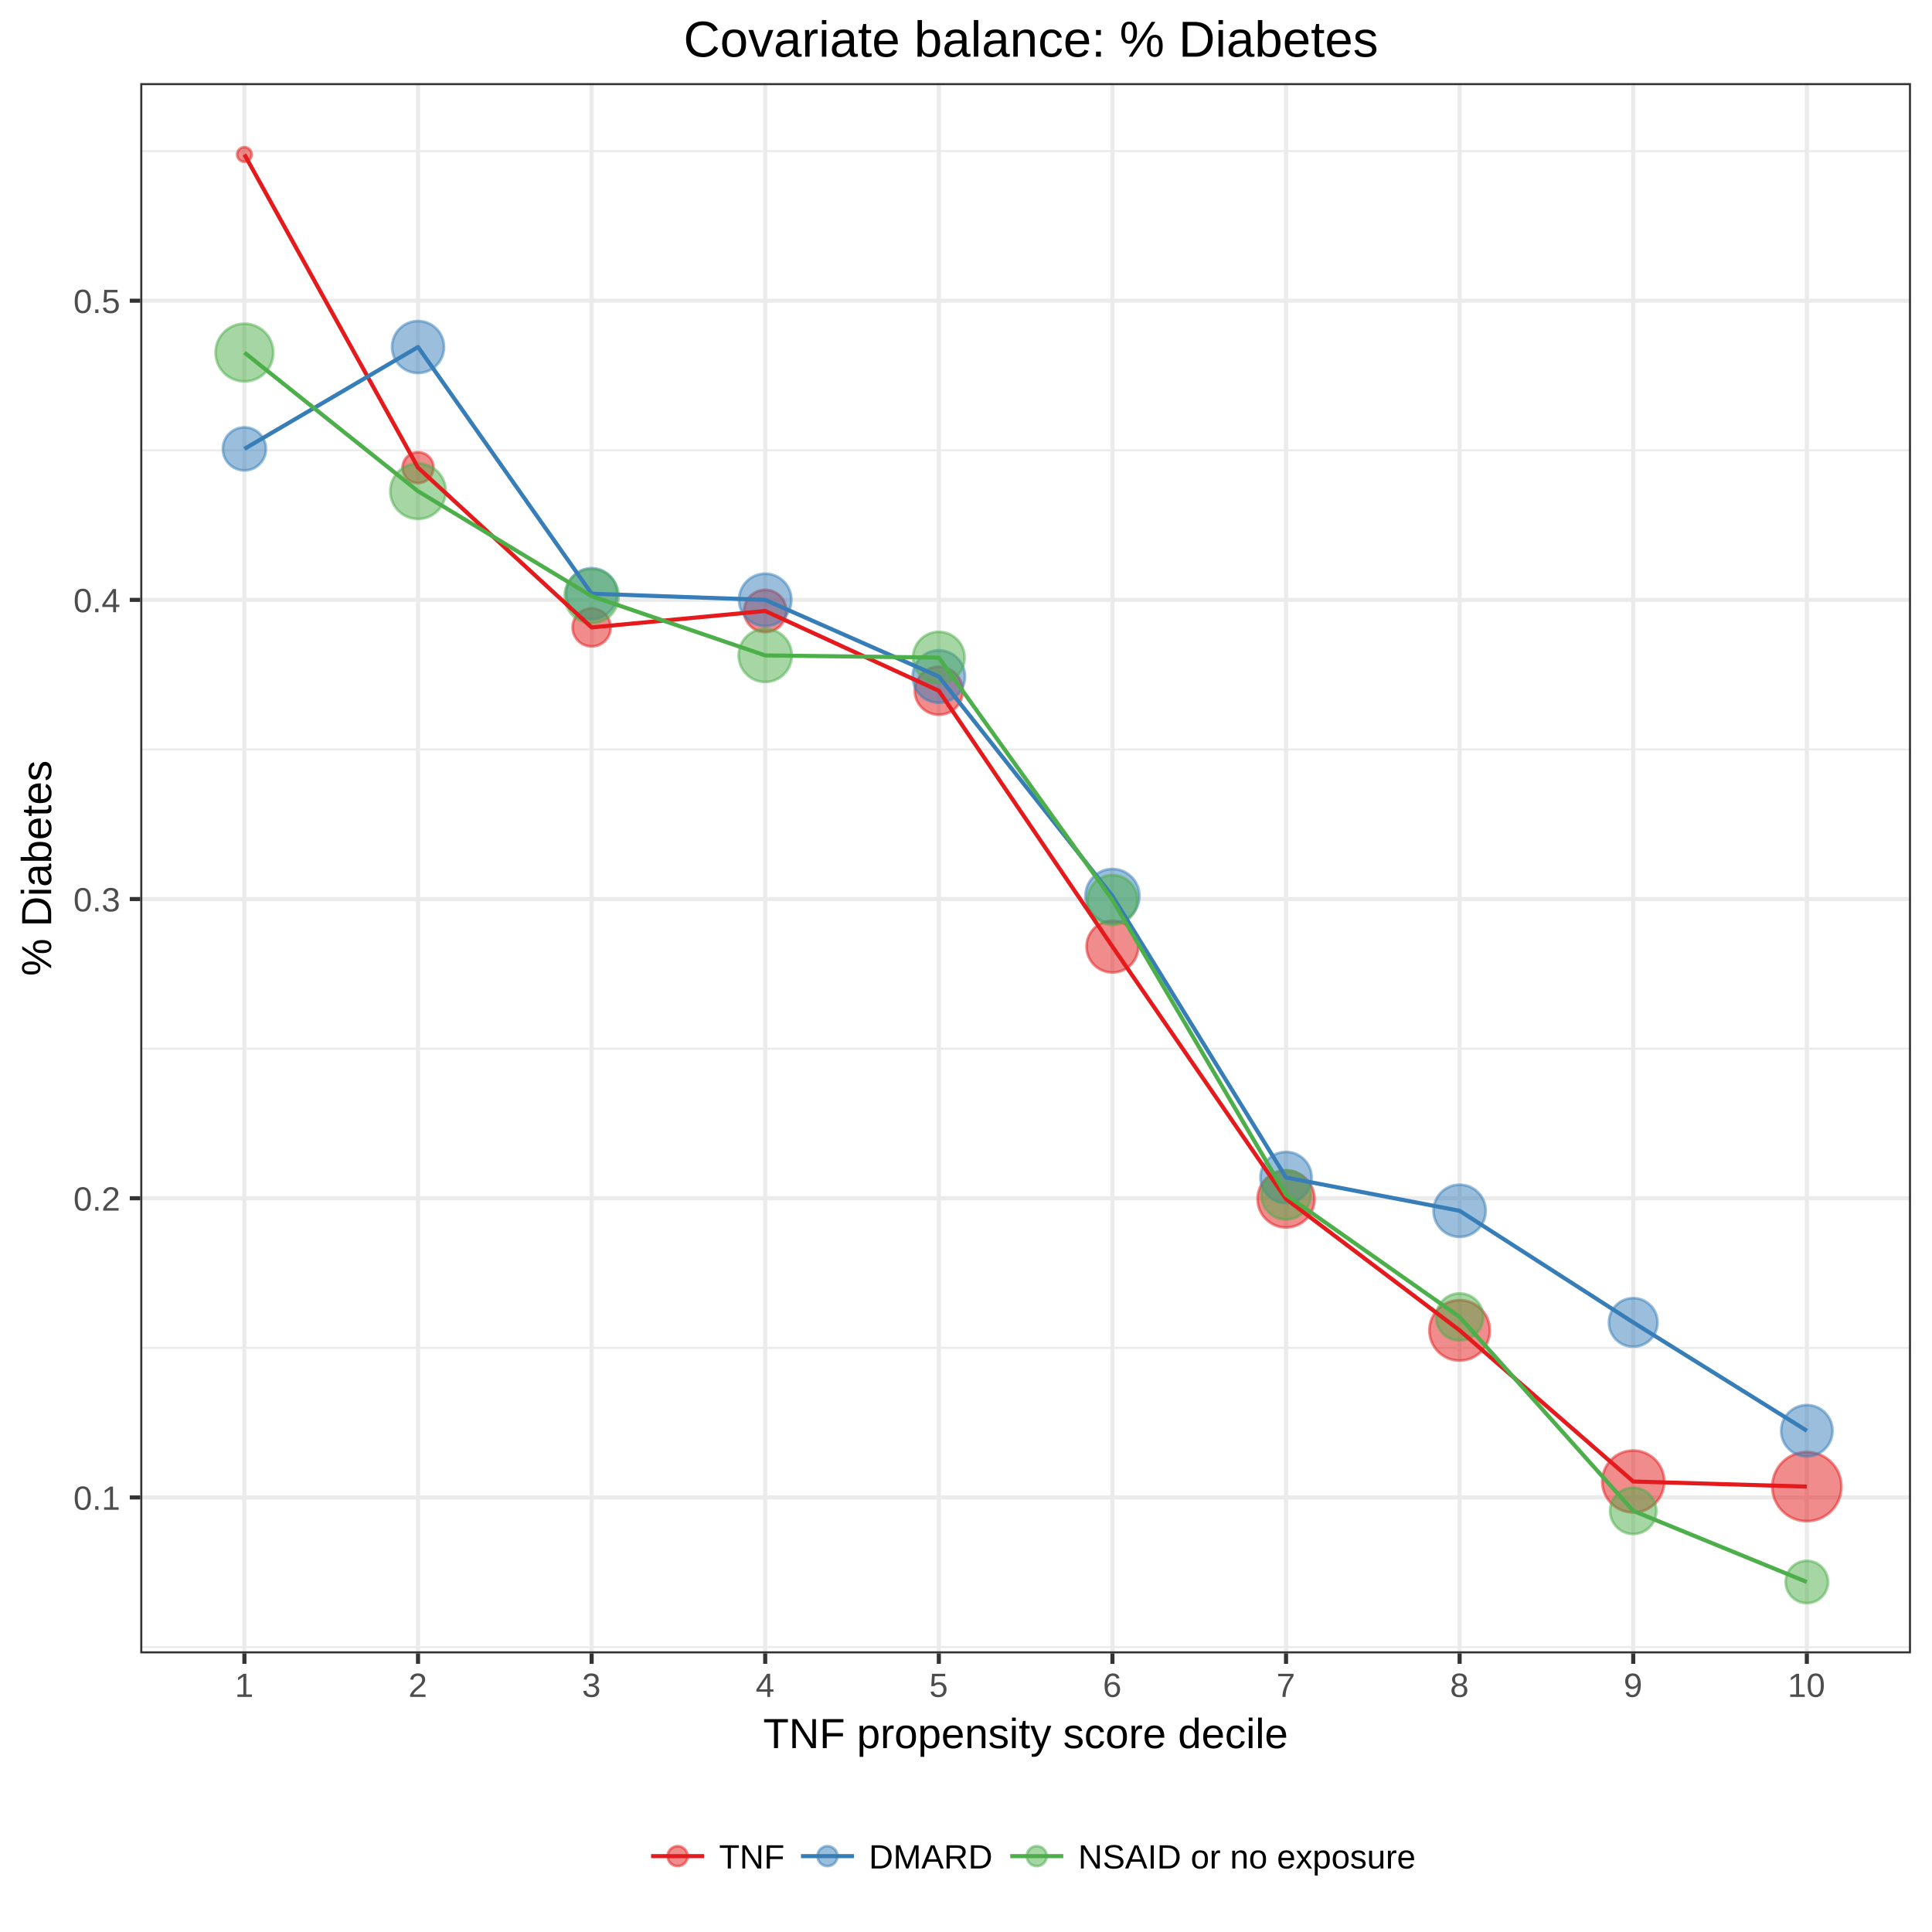
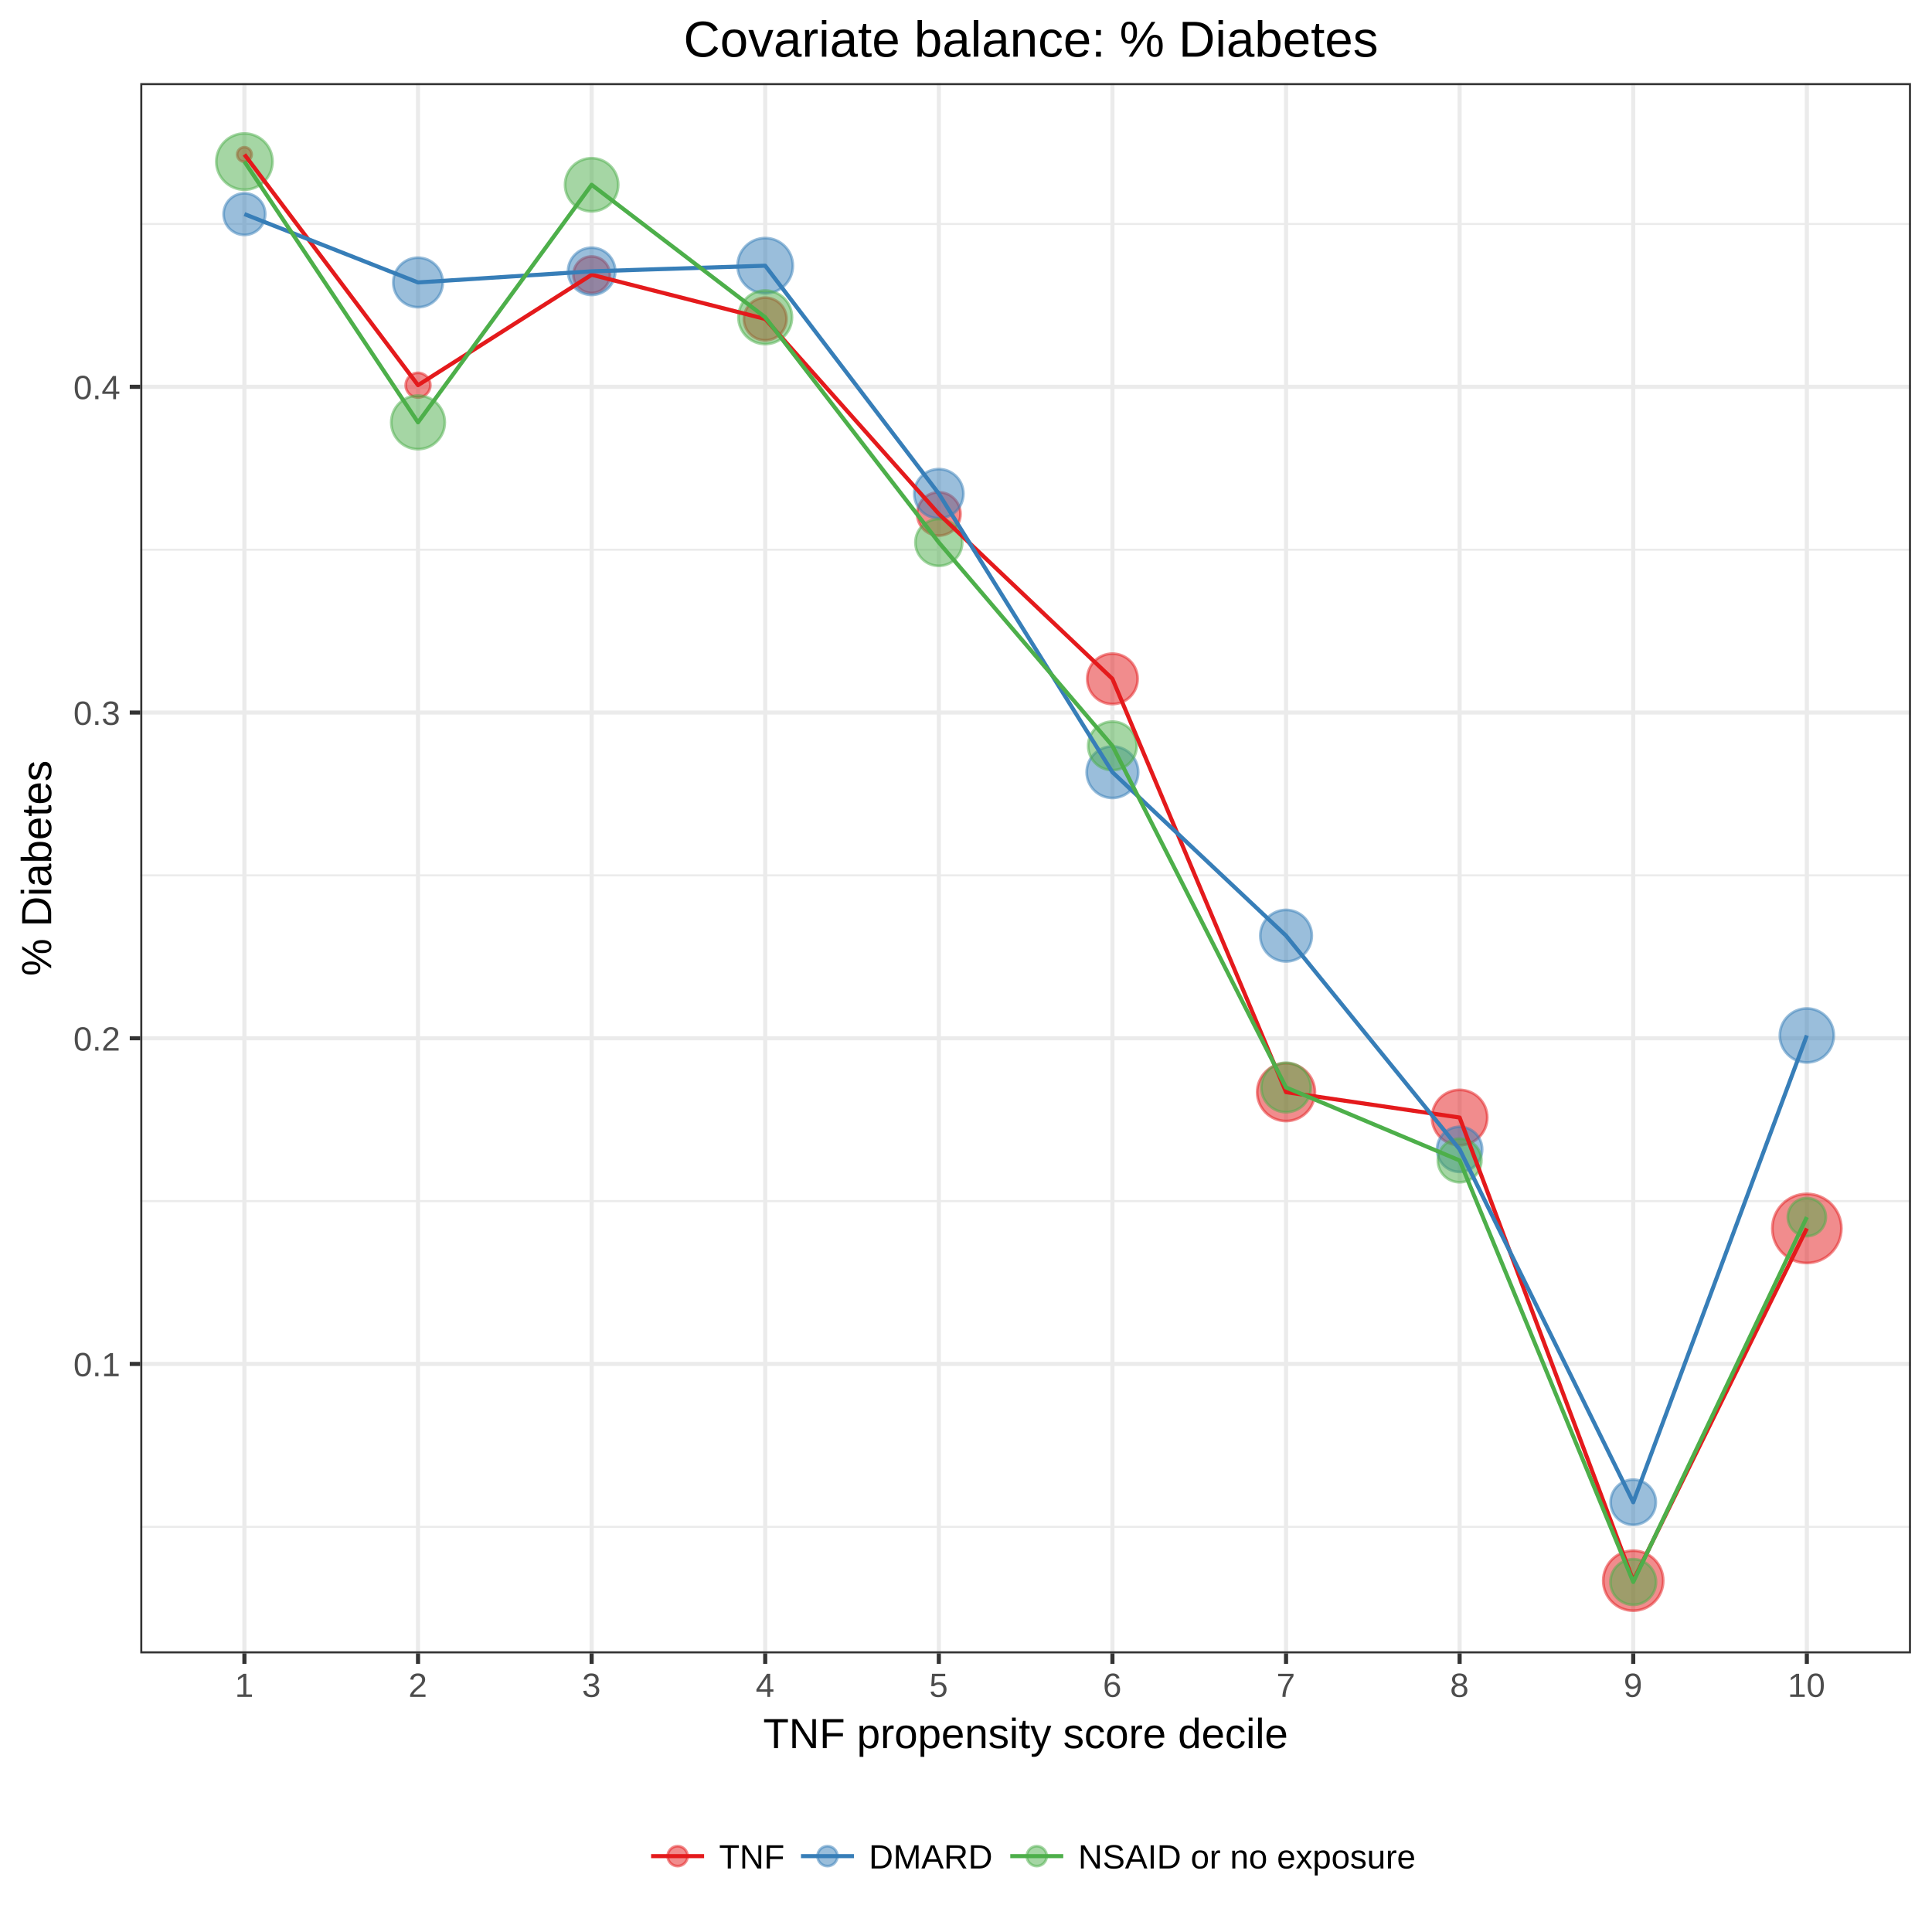
<svg xmlns="http://www.w3.org/2000/svg" viewBox="0 0 504.00 504.00">
  <defs>
    <style type="text/css">
    line, polyline, path, rect, circle {
      fill: none;
      stroke: #000000;
      stroke-linecap: round;
      stroke-linejoin: round;
      stroke-miterlimit: 10.00;
    }
  </style>
  </defs>
  <rect width="100%" height="100%" style="stroke: none; fill: #FFFFFF;" />
  <rect x="0.00" y="-0.00" width="504.00" height="504.00" style="stroke-width: 1.07; stroke: #FFFFFF; fill: #FFFFFF;" />
  <defs>
    <clipPath id="cpMzYuNTg5MXw0OTguNTIxfDQzMS4zMDl8MjEuNjc5OA==">
      <rect x="36.59" y="21.68" width="461.93" height="409.63" />
    </clipPath>
  </defs>
  <rect x="36.59" y="21.68" width="461.93" height="409.63" style="stroke-width: 1.07; stroke: none; fill: #FFFFFF;" clip-path="url(#cpMzYuNTg5MXw0OTguNTIxfDQzMS4zMDl8MjEuNjc5OA==)" />
-   <polyline points="36.59,429.67 498.52,429.67 " style="stroke-width: 0.53; stroke: #EBEBEB; stroke-linecap: butt;" clip-path="url(#cpMzYuNTg5MXw0OTguNTIxfDQzMS4zMDl8MjEuNjc5OA==)" />
-   <polyline points="36.59,351.62 498.52,351.62 " style="stroke-width: 0.53; stroke: #EBEBEB; stroke-linecap: butt;" clip-path="url(#cpMzYuNTg5MXw0OTguNTIxfDQzMS4zMDl8MjEuNjc5OA==)" />
-   <polyline points="36.59,273.57 498.52,273.57 " style="stroke-width: 0.53; stroke: #EBEBEB; stroke-linecap: butt;" clip-path="url(#cpMzYuNTg5MXw0OTguNTIxfDQzMS4zMDl8MjEuNjc5OA==)" />
-   <polyline points="36.59,195.52 498.52,195.52 " style="stroke-width: 0.53; stroke: #EBEBEB; stroke-linecap: butt;" clip-path="url(#cpMzYuNTg5MXw0OTguNTIxfDQzMS4zMDl8MjEuNjc5OA==)" />
-   <polyline points="36.59,117.47 498.52,117.47 " style="stroke-width: 0.53; stroke: #EBEBEB; stroke-linecap: butt;" clip-path="url(#cpMzYuNTg5MXw0OTguNTIxfDQzMS4zMDl8MjEuNjc5OA==)" />
-   <polyline points="36.59,39.42 498.52,39.42 " style="stroke-width: 0.53; stroke: #EBEBEB; stroke-linecap: butt;" clip-path="url(#cpMzYuNTg5MXw0OTguNTIxfDQzMS4zMDl8MjEuNjc5OA==)" />
-   <polyline points="36.59,390.64 498.52,390.64 " style="stroke-width: 1.07; stroke: #EBEBEB; stroke-linecap: butt;" clip-path="url(#cpMzYuNTg5MXw0OTguNTIxfDQzMS4zMDl8MjEuNjc5OA==)" />
-   <polyline points="36.59,312.59 498.52,312.59 " style="stroke-width: 1.07; stroke: #EBEBEB; stroke-linecap: butt;" clip-path="url(#cpMzYuNTg5MXw0OTguNTIxfDQzMS4zMDl8MjEuNjc5OA==)" />
-   <polyline points="36.59,234.54 498.52,234.54 " style="stroke-width: 1.07; stroke: #EBEBEB; stroke-linecap: butt;" clip-path="url(#cpMzYuNTg5MXw0OTguNTIxfDQzMS4zMDl8MjEuNjc5OA==)" />
-   <polyline points="36.59,156.49 498.52,156.49 " style="stroke-width: 1.07; stroke: #EBEBEB; stroke-linecap: butt;" clip-path="url(#cpMzYuNTg5MXw0OTguNTIxfDQzMS4zMDl8MjEuNjc5OA==)" />
-   <polyline points="36.59,78.44 498.52,78.44 " style="stroke-width: 1.07; stroke: #EBEBEB; stroke-linecap: butt;" clip-path="url(#cpMzYuNTg5MXw0OTguNTIxfDQzMS4zMDl8MjEuNjc5OA==)" />
+   <polyline points="36.59,398.30 498.52,398.30 " style="stroke-width: 0.53; stroke: #EBEBEB; stroke-linecap: butt;" clip-path="url(#cpMzYuNTg5MXw0OTguNTIxfDQzMS4zMDl8MjEuNjc5OA==)" />
+   <polyline points="36.59,313.33 498.52,313.33 " style="stroke-width: 0.53; stroke: #EBEBEB; stroke-linecap: butt;" clip-path="url(#cpMzYuNTg5MXw0OTguNTIxfDQzMS4zMDl8MjEuNjc5OA==)" />
+   <polyline points="36.59,228.36 498.52,228.36 " style="stroke-width: 0.53; stroke: #EBEBEB; stroke-linecap: butt;" clip-path="url(#cpMzYuNTg5MXw0OTguNTIxfDQzMS4zMDl8MjEuNjc5OA==)" />
+   <polyline points="36.59,143.40 498.52,143.40 " style="stroke-width: 0.53; stroke: #EBEBEB; stroke-linecap: butt;" clip-path="url(#cpMzYuNTg5MXw0OTguNTIxfDQzMS4zMDl8MjEuNjc5OA==)" />
+   <polyline points="36.59,58.43 498.52,58.43 " style="stroke-width: 0.53; stroke: #EBEBEB; stroke-linecap: butt;" clip-path="url(#cpMzYuNTg5MXw0OTguNTIxfDQzMS4zMDl8MjEuNjc5OA==)" />
+   <polyline points="36.59,355.81 498.52,355.81 " style="stroke-width: 1.07; stroke: #EBEBEB; stroke-linecap: butt;" clip-path="url(#cpMzYuNTg5MXw0OTguNTIxfDQzMS4zMDl8MjEuNjc5OA==)" />
+   <polyline points="36.59,270.85 498.52,270.85 " style="stroke-width: 1.07; stroke: #EBEBEB; stroke-linecap: butt;" clip-path="url(#cpMzYuNTg5MXw0OTguNTIxfDQzMS4zMDl8MjEuNjc5OA==)" />
+   <polyline points="36.59,185.88 498.52,185.88 " style="stroke-width: 1.07; stroke: #EBEBEB; stroke-linecap: butt;" clip-path="url(#cpMzYuNTg5MXw0OTguNTIxfDQzMS4zMDl8MjEuNjc5OA==)" />
+   <polyline points="36.59,100.91 498.52,100.91 " style="stroke-width: 1.07; stroke: #EBEBEB; stroke-linecap: butt;" clip-path="url(#cpMzYuNTg5MXw0OTguNTIxfDQzMS4zMDl8MjEuNjc5OA==)" />
  <polyline points="63.76,431.31 63.76,21.68 " style="stroke-width: 1.07; stroke: #EBEBEB; stroke-linecap: butt;" clip-path="url(#cpMzYuNTg5MXw0OTguNTIxfDQzMS4zMDl8MjEuNjc5OA==)" />
  <polyline points="109.05,431.31 109.05,21.68 " style="stroke-width: 1.07; stroke: #EBEBEB; stroke-linecap: butt;" clip-path="url(#cpMzYuNTg5MXw0OTguNTIxfDQzMS4zMDl8MjEuNjc5OA==)" />
  <polyline points="154.34,431.31 154.34,21.68 " style="stroke-width: 1.07; stroke: #EBEBEB; stroke-linecap: butt;" clip-path="url(#cpMzYuNTg5MXw0OTguNTIxfDQzMS4zMDl8MjEuNjc5OA==)" />
  <polyline points="199.62,431.31 199.62,21.68 " style="stroke-width: 1.07; stroke: #EBEBEB; stroke-linecap: butt;" clip-path="url(#cpMzYuNTg5MXw0OTguNTIxfDQzMS4zMDl8MjEuNjc5OA==)" />
  <polyline points="244.91,431.31 244.91,21.68 " style="stroke-width: 1.07; stroke: #EBEBEB; stroke-linecap: butt;" clip-path="url(#cpMzYuNTg5MXw0OTguNTIxfDQzMS4zMDl8MjEuNjc5OA==)" />
  <polyline points="290.20,431.31 290.20,21.68 " style="stroke-width: 1.07; stroke: #EBEBEB; stroke-linecap: butt;" clip-path="url(#cpMzYuNTg5MXw0OTguNTIxfDQzMS4zMDl8MjEuNjc5OA==)" />
  <polyline points="335.49,431.31 335.49,21.68 " style="stroke-width: 1.07; stroke: #EBEBEB; stroke-linecap: butt;" clip-path="url(#cpMzYuNTg5MXw0OTguNTIxfDQzMS4zMDl8MjEuNjc5OA==)" />
  <polyline points="380.77,431.31 380.77,21.68 " style="stroke-width: 1.07; stroke: #EBEBEB; stroke-linecap: butt;" clip-path="url(#cpMzYuNTg5MXw0OTguNTIxfDQzMS4zMDl8MjEuNjc5OA==)" />
  <polyline points="426.06,431.31 426.06,21.68 " style="stroke-width: 1.07; stroke: #EBEBEB; stroke-linecap: butt;" clip-path="url(#cpMzYuNTg5MXw0OTguNTIxfDQzMS4zMDl8MjEuNjc5OA==)" />
  <polyline points="471.35,431.31 471.35,21.68 " style="stroke-width: 1.07; stroke: #EBEBEB; stroke-linecap: butt;" clip-path="url(#cpMzYuNTg5MXw0OTguNTIxfDQzMS4zMDl8MjEuNjc5OA==)" />
  <circle cx="63.76" cy="40.30" r="1.42pt" style="stroke-width: 0.71; stroke: #E41A1C; stroke-opacity: 0.50; fill: #E41A1C; fill-opacity: 0.50;" clip-path="url(#cpMzYuNTg5MXw0OTguNTIxfDQzMS4zMDl8MjEuNjc5OA==)" />
-   <circle cx="109.05" cy="121.99" r="3.02pt" style="stroke-width: 0.71; stroke: #E41A1C; stroke-opacity: 0.50; fill: #E41A1C; fill-opacity: 0.50;" clip-path="url(#cpMzYuNTg5MXw0OTguNTIxfDQzMS4zMDl8MjEuNjc5OA==)" />
-   <circle cx="154.34" cy="163.67" r="3.72pt" style="stroke-width: 0.71; stroke: #E41A1C; stroke-opacity: 0.50; fill: #E41A1C; fill-opacity: 0.50;" clip-path="url(#cpMzYuNTg5MXw0OTguNTIxfDQzMS4zMDl8MjEuNjc5OA==)" />
-   <circle cx="199.62" cy="159.39" r="4.13pt" style="stroke-width: 0.71; stroke: #E41A1C; stroke-opacity: 0.50; fill: #E41A1C; fill-opacity: 0.50;" clip-path="url(#cpMzYuNTg5MXw0OTguNTIxfDQzMS4zMDl8MjEuNjc5OA==)" />
-   <circle cx="244.91" cy="180.20" r="4.69pt" style="stroke-width: 0.71; stroke: #E41A1C; stroke-opacity: 0.50; fill: #E41A1C; fill-opacity: 0.50;" clip-path="url(#cpMzYuNTg5MXw0OTguNTIxfDQzMS4zMDl8MjEuNjc5OA==)" />
-   <circle cx="290.20" cy="246.94" r="5.06pt" style="stroke-width: 0.71; stroke: #E41A1C; stroke-opacity: 0.50; fill: #E41A1C; fill-opacity: 0.50;" clip-path="url(#cpMzYuNTg5MXw0OTguNTIxfDQzMS4zMDl8MjEuNjc5OA==)" />
-   <circle cx="335.49" cy="312.78" r="5.57pt" style="stroke-width: 0.71; stroke: #E41A1C; stroke-opacity: 0.50; fill: #E41A1C; fill-opacity: 0.50;" clip-path="url(#cpMzYuNTg5MXw0OTguNTIxfDQzMS4zMDl8MjEuNjc5OA==)" />
-   <circle cx="380.77" cy="347.05" r="5.91pt" style="stroke-width: 0.71; stroke: #E41A1C; stroke-opacity: 0.50; fill: #E41A1C; fill-opacity: 0.50;" clip-path="url(#cpMzYuNTg5MXw0OTguNTIxfDQzMS4zMDl8MjEuNjc5OA==)" />
-   <circle cx="426.06" cy="386.48" r="6.06pt" style="stroke-width: 0.71; stroke: #E41A1C; stroke-opacity: 0.50; fill: #E41A1C; fill-opacity: 0.50;" clip-path="url(#cpMzYuNTg5MXw0OTguNTIxfDQzMS4zMDl8MjEuNjc5OA==)" />
-   <circle cx="471.35" cy="387.81" r="6.76pt" style="stroke-width: 0.71; stroke: #E41A1C; stroke-opacity: 0.50; fill: #E41A1C; fill-opacity: 0.50;" clip-path="url(#cpMzYuNTg5MXw0OTguNTIxfDQzMS4zMDl8MjEuNjc5OA==)" />
-   <circle cx="63.76" cy="117.10" r="4.21pt" style="stroke-width: 0.71; stroke: #377EB8; stroke-opacity: 0.50; fill: #377EB8; fill-opacity: 0.50;" clip-path="url(#cpMzYuNTg5MXw0OTguNTIxfDQzMS4zMDl8MjEuNjc5OA==)" />
-   <circle cx="109.05" cy="90.53" r="5.08pt" style="stroke-width: 0.71; stroke: #377EB8; stroke-opacity: 0.50; fill: #377EB8; fill-opacity: 0.50;" clip-path="url(#cpMzYuNTg5MXw0OTguNTIxfDQzMS4zMDl8MjEuNjc5OA==)" />
-   <circle cx="154.34" cy="154.88" r="4.99pt" style="stroke-width: 0.71; stroke: #377EB8; stroke-opacity: 0.50; fill: #377EB8; fill-opacity: 0.50;" clip-path="url(#cpMzYuNTg5MXw0OTguNTIxfDQzMS4zMDl8MjEuNjc5OA==)" />
-   <circle cx="199.62" cy="156.49" r="5.12pt" style="stroke-width: 0.71; stroke: #377EB8; stroke-opacity: 0.50; fill: #377EB8; fill-opacity: 0.50;" clip-path="url(#cpMzYuNTg5MXw0OTguNTIxfDQzMS4zMDl8MjEuNjc5OA==)" />
-   <circle cx="244.91" cy="176.48" r="5.12pt" style="stroke-width: 0.71; stroke: #377EB8; stroke-opacity: 0.50; fill: #377EB8; fill-opacity: 0.50;" clip-path="url(#cpMzYuNTg5MXw0OTguNTIxfDQzMS4zMDl8MjEuNjc5OA==)" />
-   <circle cx="290.20" cy="233.74" r="5.28pt" style="stroke-width: 0.71; stroke: #377EB8; stroke-opacity: 0.50; fill: #377EB8; fill-opacity: 0.50;" clip-path="url(#cpMzYuNTg5MXw0OTguNTIxfDQzMS4zMDl8MjEuNjc5OA==)" />
-   <circle cx="335.49" cy="307.18" r="5.00pt" style="stroke-width: 0.71; stroke: #377EB8; stroke-opacity: 0.50; fill: #377EB8; fill-opacity: 0.50;" clip-path="url(#cpMzYuNTg5MXw0OTguNTIxfDQzMS4zMDl8MjEuNjc5OA==)" />
-   <circle cx="380.77" cy="315.86" r="5.10pt" style="stroke-width: 0.71; stroke: #377EB8; stroke-opacity: 0.50; fill: #377EB8; fill-opacity: 0.50;" clip-path="url(#cpMzYuNTg5MXw0OTguNTIxfDQzMS4zMDl8MjEuNjc5OA==)" />
-   <circle cx="426.06" cy="344.98" r="4.75pt" style="stroke-width: 0.71; stroke: #377EB8; stroke-opacity: 0.50; fill: #377EB8; fill-opacity: 0.50;" clip-path="url(#cpMzYuNTg5MXw0OTguNTIxfDQzMS4zMDl8MjEuNjc5OA==)" />
-   <circle cx="471.35" cy="373.24" r="5.02pt" style="stroke-width: 0.71; stroke: #377EB8; stroke-opacity: 0.50; fill: #377EB8; fill-opacity: 0.50;" clip-path="url(#cpMzYuNTg5MXw0OTguNTIxfDQzMS4zMDl8MjEuNjc5OA==)" />
-   <circle cx="63.76" cy="91.97" r="5.64pt" style="stroke-width: 0.71; stroke: #4DAF4A; stroke-opacity: 0.50; fill: #4DAF4A; fill-opacity: 0.50;" clip-path="url(#cpMzYuNTg5MXw0OTguNTIxfDQzMS4zMDl8MjEuNjc5OA==)" />
-   <circle cx="109.05" cy="128.14" r="5.42pt" style="stroke-width: 0.71; stroke: #4DAF4A; stroke-opacity: 0.50; fill: #4DAF4A; fill-opacity: 0.50;" clip-path="url(#cpMzYuNTg5MXw0OTguNTIxfDQzMS4zMDl8MjEuNjc5OA==)" />
-   <circle cx="154.34" cy="155.52" r="5.28pt" style="stroke-width: 0.71; stroke: #4DAF4A; stroke-opacity: 0.50; fill: #4DAF4A; fill-opacity: 0.50;" clip-path="url(#cpMzYuNTg5MXw0OTguNTIxfDQzMS4zMDl8MjEuNjc5OA==)" />
-   <circle cx="199.62" cy="170.98" r="5.19pt" style="stroke-width: 0.71; stroke: #4DAF4A; stroke-opacity: 0.50; fill: #4DAF4A; fill-opacity: 0.50;" clip-path="url(#cpMzYuNTg5MXw0OTguNTIxfDQzMS4zMDl8MjEuNjc5OA==)" />
-   <circle cx="244.91" cy="171.55" r="5.04pt" style="stroke-width: 0.71; stroke: #4DAF4A; stroke-opacity: 0.50; fill: #4DAF4A; fill-opacity: 0.50;" clip-path="url(#cpMzYuNTg5MXw0OTguNTIxfDQzMS4zMDl8MjEuNjc5OA==)" />
-   <circle cx="290.20" cy="234.79" r="4.87pt" style="stroke-width: 0.71; stroke: #4DAF4A; stroke-opacity: 0.50; fill: #4DAF4A; fill-opacity: 0.50;" clip-path="url(#cpMzYuNTg5MXw0OTguNTIxfDQzMS4zMDl8MjEuNjc5OA==)" />
-   <circle cx="335.49" cy="311.70" r="4.82pt" style="stroke-width: 0.71; stroke: #4DAF4A; stroke-opacity: 0.50; fill: #4DAF4A; fill-opacity: 0.50;" clip-path="url(#cpMzYuNTg5MXw0OTguNTIxfDQzMS4zMDl8MjEuNjc5OA==)" />
-   <circle cx="380.77" cy="343.55" r="4.60pt" style="stroke-width: 0.71; stroke: #4DAF4A; stroke-opacity: 0.50; fill: #4DAF4A; fill-opacity: 0.50;" clip-path="url(#cpMzYuNTg5MXw0OTguNTIxfDQzMS4zMDl8MjEuNjc5OA==)" />
-   <circle cx="426.06" cy="394.14" r="4.52pt" style="stroke-width: 0.71; stroke: #4DAF4A; stroke-opacity: 0.50; fill: #4DAF4A; fill-opacity: 0.50;" clip-path="url(#cpMzYuNTg5MXw0OTguNTIxfDQzMS4zMDl8MjEuNjc5OA==)" />
-   <circle cx="471.35" cy="412.69" r="4.13pt" style="stroke-width: 0.71; stroke: #4DAF4A; stroke-opacity: 0.50; fill: #4DAF4A; fill-opacity: 0.50;" clip-path="url(#cpMzYuNTg5MXw0OTguNTIxfDQzMS4zMDl8MjEuNjc5OA==)" />
-   <polyline points="63.76,40.30 109.05,121.99 154.34,163.67 199.62,159.39 244.91,180.20 290.20,246.94 335.49,312.78 380.77,347.05 426.06,386.48 471.35,387.81 " style="stroke-width: 1.07; stroke: #E41A1C; stroke-linecap: butt;" clip-path="url(#cpMzYuNTg5MXw0OTguNTIxfDQzMS4zMDl8MjEuNjc5OA==)" />
-   <polyline points="63.76,117.10 109.05,90.53 154.34,154.88 199.62,156.49 244.91,176.48 290.20,233.74 335.49,307.18 380.77,315.86 426.06,344.98 471.35,373.24 " style="stroke-width: 1.07; stroke: #377EB8; stroke-linecap: butt;" clip-path="url(#cpMzYuNTg5MXw0OTguNTIxfDQzMS4zMDl8MjEuNjc5OA==)" />
-   <polyline points="63.76,91.97 109.05,128.14 154.34,155.52 199.62,170.98 244.91,171.55 290.20,234.79 335.49,311.70 380.77,343.55 426.06,394.14 471.35,412.69 " style="stroke-width: 1.07; stroke: #4DAF4A; stroke-linecap: butt;" clip-path="url(#cpMzYuNTg5MXw0OTguNTIxfDQzMS4zMDl8MjEuNjc5OA==)" />
+   <circle cx="109.05" cy="100.48" r="2.41pt" style="stroke-width: 0.71; stroke: #E41A1C; stroke-opacity: 0.50; fill: #E41A1C; fill-opacity: 0.50;" clip-path="url(#cpMzYuNTg5MXw0OTguNTIxfDQzMS4zMDl8MjEuNjc5OA==)" />
+   <circle cx="154.34" cy="71.67" r="3.57pt" style="stroke-width: 0.71; stroke: #E41A1C; stroke-opacity: 0.50; fill: #E41A1C; fill-opacity: 0.50;" clip-path="url(#cpMzYuNTg5MXw0OTguNTIxfDQzMS4zMDl8MjEuNjc5OA==)" />
+   <circle cx="199.62" cy="83.21" r="4.17pt" style="stroke-width: 0.71; stroke: #E41A1C; stroke-opacity: 0.50; fill: #E41A1C; fill-opacity: 0.50;" clip-path="url(#cpMzYuNTg5MXw0OTguNTIxfDQzMS4zMDl8MjEuNjc5OA==)" />
+   <circle cx="244.91" cy="134.07" r="4.24pt" style="stroke-width: 0.71; stroke: #E41A1C; stroke-opacity: 0.50; fill: #E41A1C; fill-opacity: 0.50;" clip-path="url(#cpMzYuNTg5MXw0OTguNTIxfDQzMS4zMDl8MjEuNjc5OA==)" />
+   <circle cx="290.20" cy="177.09" r="4.93pt" style="stroke-width: 0.71; stroke: #E41A1C; stroke-opacity: 0.50; fill: #E41A1C; fill-opacity: 0.50;" clip-path="url(#cpMzYuNTg5MXw0OTguNTIxfDQzMS4zMDl8MjEuNjc5OA==)" />
+   <circle cx="335.49" cy="284.91" r="5.65pt" style="stroke-width: 0.71; stroke: #E41A1C; stroke-opacity: 0.50; fill: #E41A1C; fill-opacity: 0.50;" clip-path="url(#cpMzYuNTg5MXw0OTguNTIxfDQzMS4zMDl8MjEuNjc5OA==)" />
+   <circle cx="380.77" cy="291.53" r="5.41pt" style="stroke-width: 0.71; stroke: #E41A1C; stroke-opacity: 0.50; fill: #E41A1C; fill-opacity: 0.50;" clip-path="url(#cpMzYuNTg5MXw0OTguNTIxfDQzMS4zMDl8MjEuNjc5OA==)" />
+   <circle cx="426.06" cy="412.35" r="5.87pt" style="stroke-width: 0.71; stroke: #E41A1C; stroke-opacity: 0.50; fill: #E41A1C; fill-opacity: 0.50;" clip-path="url(#cpMzYuNTg5MXw0OTguNTIxfDQzMS4zMDl8MjEuNjc5OA==)" />
+   <circle cx="471.35" cy="320.46" r="6.76pt" style="stroke-width: 0.71; stroke: #E41A1C; stroke-opacity: 0.50; fill: #E41A1C; fill-opacity: 0.50;" clip-path="url(#cpMzYuNTg5MXw0OTguNTIxfDQzMS4zMDl8MjEuNjc5OA==)" />
+   <circle cx="63.76" cy="55.85" r="4.07pt" style="stroke-width: 0.71; stroke: #377EB8; stroke-opacity: 0.50; fill: #377EB8; fill-opacity: 0.50;" clip-path="url(#cpMzYuNTg5MXw0OTguNTIxfDQzMS4zMDl8MjEuNjc5OA==)" />
+   <circle cx="109.05" cy="73.68" r="4.84pt" style="stroke-width: 0.71; stroke: #377EB8; stroke-opacity: 0.50; fill: #377EB8; fill-opacity: 0.50;" clip-path="url(#cpMzYuNTg5MXw0OTguNTIxfDQzMS4zMDl8MjEuNjc5OA==)" />
+   <circle cx="154.34" cy="70.78" r="4.62pt" style="stroke-width: 0.71; stroke: #377EB8; stroke-opacity: 0.50; fill: #377EB8; fill-opacity: 0.50;" clip-path="url(#cpMzYuNTg5MXw0OTguNTIxfDQzMS4zMDl8MjEuNjc5OA==)" />
+   <circle cx="199.62" cy="69.32" r="5.41pt" style="stroke-width: 0.71; stroke: #377EB8; stroke-opacity: 0.50; fill: #377EB8; fill-opacity: 0.50;" clip-path="url(#cpMzYuNTg5MXw0OTguNTIxfDQzMS4zMDl8MjEuNjc5OA==)" />
+   <circle cx="244.91" cy="128.79" r="4.81pt" style="stroke-width: 0.71; stroke: #377EB8; stroke-opacity: 0.50; fill: #377EB8; fill-opacity: 0.50;" clip-path="url(#cpMzYuNTg5MXw0OTguNTIxfDQzMS4zMDl8MjEuNjc5OA==)" />
+   <circle cx="290.20" cy="201.44" r="5.04pt" style="stroke-width: 0.71; stroke: #377EB8; stroke-opacity: 0.50; fill: #377EB8; fill-opacity: 0.50;" clip-path="url(#cpMzYuNTg5MXw0OTguNTIxfDQzMS4zMDl8MjEuNjc5OA==)" />
+   <circle cx="335.49" cy="244.09" r="5.04pt" style="stroke-width: 0.71; stroke: #377EB8; stroke-opacity: 0.50; fill: #377EB8; fill-opacity: 0.50;" clip-path="url(#cpMzYuNTg5MXw0OTguNTIxfDQzMS4zMDl8MjEuNjc5OA==)" />
+   <circle cx="380.77" cy="299.83" r="4.41pt" style="stroke-width: 0.71; stroke: #377EB8; stroke-opacity: 0.50; fill: #377EB8; fill-opacity: 0.50;" clip-path="url(#cpMzYuNTg5MXw0OTguNTIxfDQzMS4zMDl8MjEuNjc5OA==)" />
+   <circle cx="426.06" cy="391.89" r="4.42pt" style="stroke-width: 0.71; stroke: #377EB8; stroke-opacity: 0.50; fill: #377EB8; fill-opacity: 0.50;" clip-path="url(#cpMzYuNTg5MXw0OTguNTIxfDQzMS4zMDl8MjEuNjc5OA==)" />
+   <circle cx="471.35" cy="270.12" r="5.28pt" style="stroke-width: 0.71; stroke: #377EB8; stroke-opacity: 0.50; fill: #377EB8; fill-opacity: 0.50;" clip-path="url(#cpMzYuNTg5MXw0OTguNTIxfDQzMS4zMDl8MjEuNjc5OA==)" />
+   <circle cx="63.76" cy="42.15" r="5.50pt" style="stroke-width: 0.71; stroke: #4DAF4A; stroke-opacity: 0.50; fill: #4DAF4A; fill-opacity: 0.50;" clip-path="url(#cpMzYuNTg5MXw0OTguNTIxfDQzMS4zMDl8MjEuNjc5OA==)" />
+   <circle cx="109.05" cy="110.18" r="5.24pt" style="stroke-width: 0.71; stroke: #4DAF4A; stroke-opacity: 0.50; fill: #4DAF4A; fill-opacity: 0.50;" clip-path="url(#cpMzYuNTg5MXw0OTguNTIxfDQzMS4zMDl8MjEuNjc5OA==)" />
+   <circle cx="154.34" cy="48.20" r="5.20pt" style="stroke-width: 0.71; stroke: #4DAF4A; stroke-opacity: 0.50; fill: #4DAF4A; fill-opacity: 0.50;" clip-path="url(#cpMzYuNTg5MXw0OTguNTIxfDQzMS4zMDl8MjEuNjc5OA==)" />
+   <circle cx="199.62" cy="82.77" r="5.24pt" style="stroke-width: 0.71; stroke: #4DAF4A; stroke-opacity: 0.50; fill: #4DAF4A; fill-opacity: 0.50;" clip-path="url(#cpMzYuNTg5MXw0OTguNTIxfDQzMS4zMDl8MjEuNjc5OA==)" />
+   <circle cx="244.91" cy="141.51" r="4.58pt" style="stroke-width: 0.71; stroke: #4DAF4A; stroke-opacity: 0.50; fill: #4DAF4A; fill-opacity: 0.50;" clip-path="url(#cpMzYuNTg5MXw0OTguNTIxfDQzMS4zMDl8MjEuNjc5OA==)" />
+   <circle cx="290.20" cy="194.58" r="4.75pt" style="stroke-width: 0.71; stroke: #4DAF4A; stroke-opacity: 0.50; fill: #4DAF4A; fill-opacity: 0.50;" clip-path="url(#cpMzYuNTg5MXw0OTguNTIxfDQzMS4zMDl8MjEuNjc5OA==)" />
+   <circle cx="335.49" cy="283.68" r="4.84pt" style="stroke-width: 0.71; stroke: #4DAF4A; stroke-opacity: 0.50; fill: #4DAF4A; fill-opacity: 0.50;" clip-path="url(#cpMzYuNTg5MXw0OTguNTIxfDQzMS4zMDl8MjEuNjc5OA==)" />
+   <circle cx="380.77" cy="302.73" r="4.26pt" style="stroke-width: 0.71; stroke: #4DAF4A; stroke-opacity: 0.50; fill: #4DAF4A; fill-opacity: 0.50;" clip-path="url(#cpMzYuNTg5MXw0OTguNTIxfDQzMS4zMDl8MjEuNjc5OA==)" />
+   <circle cx="426.06" cy="412.69" r="4.46pt" style="stroke-width: 0.71; stroke: #4DAF4A; stroke-opacity: 0.50; fill: #4DAF4A; fill-opacity: 0.50;" clip-path="url(#cpMzYuNTg5MXw0OTguNTIxfDQzMS4zMDl8MjEuNjc5OA==)" />
+   <circle cx="471.35" cy="317.51" r="3.72pt" style="stroke-width: 0.71; stroke: #4DAF4A; stroke-opacity: 0.50; fill: #4DAF4A; fill-opacity: 0.50;" clip-path="url(#cpMzYuNTg5MXw0OTguNTIxfDQzMS4zMDl8MjEuNjc5OA==)" />
+   <polyline points="63.76,40.30 109.05,100.48 154.34,71.67 199.62,83.21 244.91,134.07 290.20,177.09 335.49,284.91 380.77,291.53 426.06,412.35 471.35,320.46 " style="stroke-width: 1.07; stroke: #E41A1C; stroke-linecap: butt;" clip-path="url(#cpMzYuNTg5MXw0OTguNTIxfDQzMS4zMDl8MjEuNjc5OA==)" />
+   <polyline points="63.76,55.85 109.05,73.68 154.34,70.78 199.62,69.32 244.91,128.79 290.20,201.44 335.49,244.09 380.77,299.83 426.06,391.89 471.35,270.12 " style="stroke-width: 1.07; stroke: #377EB8; stroke-linecap: butt;" clip-path="url(#cpMzYuNTg5MXw0OTguNTIxfDQzMS4zMDl8MjEuNjc5OA==)" />
+   <polyline points="63.76,42.15 109.05,110.18 154.34,48.20 199.62,82.77 244.91,141.51 290.20,194.58 335.49,283.68 380.77,302.73 426.06,412.69 471.35,317.51 " style="stroke-width: 1.07; stroke: #4DAF4A; stroke-linecap: butt;" clip-path="url(#cpMzYuNTg5MXw0OTguNTIxfDQzMS4zMDl8MjEuNjc5OA==)" />
  <rect x="36.59" y="21.68" width="461.93" height="409.63" style="stroke-width: 1.07; stroke: #333333;" clip-path="url(#cpMzYuNTg5MXw0OTguNTIxfDQzMS4zMDl8MjEuNjc5OA==)" />
  <defs>
    <clipPath id="cpMHw1MDR8NTA0fDA=">
      <rect x="0.00" y="0.00" width="504.00" height="504.00" />
    </clipPath>
  </defs>
  <g clip-path="url(#cpMHw1MDR8NTA0fDA=)">
-     <text x="19.15" y="393.86" style="font-size: 8.80px; fill: #4D4D4D; font-family: Arial;" textLength="12.51px" lengthAdjust="spacingAndGlyphs">0.1</text>
+     <text x="19.15" y="359.03" style="font-size: 8.80px; fill: #4D4D4D; font-family: Arial;" textLength="12.51px" lengthAdjust="spacingAndGlyphs">0.1</text>
  </g>
  <g clip-path="url(#cpMHw1MDR8NTA0fDA=)">
-     <text x="19.15" y="315.81" style="font-size: 8.80px; fill: #4D4D4D; font-family: Arial;" textLength="12.51px" lengthAdjust="spacingAndGlyphs">0.2</text>
+     <text x="19.15" y="274.07" style="font-size: 8.80px; fill: #4D4D4D; font-family: Arial;" textLength="12.51px" lengthAdjust="spacingAndGlyphs">0.2</text>
  </g>
  <g clip-path="url(#cpMHw1MDR8NTA0fDA=)">
-     <text x="19.15" y="237.76" style="font-size: 8.80px; fill: #4D4D4D; font-family: Arial;" textLength="12.51px" lengthAdjust="spacingAndGlyphs">0.3</text>
+     <text x="19.15" y="189.10" style="font-size: 8.80px; fill: #4D4D4D; font-family: Arial;" textLength="12.51px" lengthAdjust="spacingAndGlyphs">0.3</text>
  </g>
  <g clip-path="url(#cpMHw1MDR8NTA0fDA=)">
-     <text x="19.15" y="159.71" style="font-size: 8.80px; fill: #4D4D4D; font-family: Arial;" textLength="12.51px" lengthAdjust="spacingAndGlyphs">0.4</text>
+     <text x="19.15" y="104.13" style="font-size: 8.80px; fill: #4D4D4D; font-family: Arial;" textLength="12.51px" lengthAdjust="spacingAndGlyphs">0.4</text>
  </g>
-   <g clip-path="url(#cpMHw1MDR8NTA0fDA=)">
-     <text x="19.15" y="81.66" style="font-size: 8.80px; fill: #4D4D4D; font-family: Arial;" textLength="12.51px" lengthAdjust="spacingAndGlyphs">0.5</text>
-   </g>
-   <polyline points="33.85,390.64 36.59,390.64 " style="stroke-width: 1.07; stroke: #333333; stroke-linecap: butt;" clip-path="url(#cpMHw1MDR8NTA0fDA=)" />
-   <polyline points="33.85,312.59 36.59,312.59 " style="stroke-width: 1.07; stroke: #333333; stroke-linecap: butt;" clip-path="url(#cpMHw1MDR8NTA0fDA=)" />
-   <polyline points="33.85,234.54 36.59,234.54 " style="stroke-width: 1.07; stroke: #333333; stroke-linecap: butt;" clip-path="url(#cpMHw1MDR8NTA0fDA=)" />
-   <polyline points="33.85,156.49 36.59,156.49 " style="stroke-width: 1.07; stroke: #333333; stroke-linecap: butt;" clip-path="url(#cpMHw1MDR8NTA0fDA=)" />
-   <polyline points="33.85,78.44 36.59,78.44 " style="stroke-width: 1.07; stroke: #333333; stroke-linecap: butt;" clip-path="url(#cpMHw1MDR8NTA0fDA=)" />
+   <polyline points="33.85,355.81 36.59,355.81 " style="stroke-width: 1.07; stroke: #333333; stroke-linecap: butt;" clip-path="url(#cpMHw1MDR8NTA0fDA=)" />
+   <polyline points="33.85,270.85 36.59,270.85 " style="stroke-width: 1.07; stroke: #333333; stroke-linecap: butt;" clip-path="url(#cpMHw1MDR8NTA0fDA=)" />
+   <polyline points="33.85,185.88 36.59,185.88 " style="stroke-width: 1.07; stroke: #333333; stroke-linecap: butt;" clip-path="url(#cpMHw1MDR8NTA0fDA=)" />
+   <polyline points="33.85,100.91 36.59,100.91 " style="stroke-width: 1.07; stroke: #333333; stroke-linecap: butt;" clip-path="url(#cpMHw1MDR8NTA0fDA=)" />
  <polyline points="63.76,434.05 63.76,431.31 " style="stroke-width: 1.07; stroke: #333333; stroke-linecap: butt;" clip-path="url(#cpMHw1MDR8NTA0fDA=)" />
  <polyline points="109.05,434.05 109.05,431.31 " style="stroke-width: 1.07; stroke: #333333; stroke-linecap: butt;" clip-path="url(#cpMHw1MDR8NTA0fDA=)" />
  <polyline points="154.34,434.05 154.34,431.31 " style="stroke-width: 1.07; stroke: #333333; stroke-linecap: butt;" clip-path="url(#cpMHw1MDR8NTA0fDA=)" />
  <polyline points="199.62,434.05 199.62,431.31 " style="stroke-width: 1.07; stroke: #333333; stroke-linecap: butt;" clip-path="url(#cpMHw1MDR8NTA0fDA=)" />
  <polyline points="244.91,434.05 244.91,431.31 " style="stroke-width: 1.07; stroke: #333333; stroke-linecap: butt;" clip-path="url(#cpMHw1MDR8NTA0fDA=)" />
  <polyline points="290.20,434.05 290.20,431.31 " style="stroke-width: 1.07; stroke: #333333; stroke-linecap: butt;" clip-path="url(#cpMHw1MDR8NTA0fDA=)" />
  <polyline points="335.49,434.05 335.49,431.31 " style="stroke-width: 1.07; stroke: #333333; stroke-linecap: butt;" clip-path="url(#cpMHw1MDR8NTA0fDA=)" />
  <polyline points="380.77,434.05 380.77,431.31 " style="stroke-width: 1.07; stroke: #333333; stroke-linecap: butt;" clip-path="url(#cpMHw1MDR8NTA0fDA=)" />
  <polyline points="426.06,434.05 426.06,431.31 " style="stroke-width: 1.07; stroke: #333333; stroke-linecap: butt;" clip-path="url(#cpMHw1MDR8NTA0fDA=)" />
  <polyline points="471.35,434.05 471.35,431.31 " style="stroke-width: 1.07; stroke: #333333; stroke-linecap: butt;" clip-path="url(#cpMHw1MDR8NTA0fDA=)" />
  <g clip-path="url(#cpMHw1MDR8NTA0fDA=)">
    <text x="61.26" y="442.68" style="font-size: 8.80px; fill: #4D4D4D; font-family: Arial;" textLength="5.01px" lengthAdjust="spacingAndGlyphs">1</text>
  </g>
  <g clip-path="url(#cpMHw1MDR8NTA0fDA=)">
    <text x="106.55" y="442.68" style="font-size: 8.80px; fill: #4D4D4D; font-family: Arial;" textLength="5.01px" lengthAdjust="spacingAndGlyphs">2</text>
  </g>
  <g clip-path="url(#cpMHw1MDR8NTA0fDA=)">
    <text x="151.83" y="442.68" style="font-size: 8.80px; fill: #4D4D4D; font-family: Arial;" textLength="5.01px" lengthAdjust="spacingAndGlyphs">3</text>
  </g>
  <g clip-path="url(#cpMHw1MDR8NTA0fDA=)">
    <text x="197.12" y="442.68" style="font-size: 8.80px; fill: #4D4D4D; font-family: Arial;" textLength="5.01px" lengthAdjust="spacingAndGlyphs">4</text>
  </g>
  <g clip-path="url(#cpMHw1MDR8NTA0fDA=)">
    <text x="242.41" y="442.68" style="font-size: 8.80px; fill: #4D4D4D; font-family: Arial;" textLength="5.01px" lengthAdjust="spacingAndGlyphs">5</text>
  </g>
  <g clip-path="url(#cpMHw1MDR8NTA0fDA=)">
    <text x="287.70" y="442.68" style="font-size: 8.80px; fill: #4D4D4D; font-family: Arial;" textLength="5.01px" lengthAdjust="spacingAndGlyphs">6</text>
  </g>
  <g clip-path="url(#cpMHw1MDR8NTA0fDA=)">
    <text x="332.98" y="442.68" style="font-size: 8.80px; fill: #4D4D4D; font-family: Arial;" textLength="5.01px" lengthAdjust="spacingAndGlyphs">7</text>
  </g>
  <g clip-path="url(#cpMHw1MDR8NTA0fDA=)">
    <text x="378.27" y="442.68" style="font-size: 8.80px; fill: #4D4D4D; font-family: Arial;" textLength="5.01px" lengthAdjust="spacingAndGlyphs">8</text>
  </g>
  <g clip-path="url(#cpMHw1MDR8NTA0fDA=)">
    <text x="423.56" y="442.68" style="font-size: 8.80px; fill: #4D4D4D; font-family: Arial;" textLength="5.01px" lengthAdjust="spacingAndGlyphs">9</text>
  </g>
  <g clip-path="url(#cpMHw1MDR8NTA0fDA=)">
    <text x="466.34" y="442.68" style="font-size: 8.80px; fill: #4D4D4D; font-family: Arial;" textLength="10.01px" lengthAdjust="spacingAndGlyphs">10</text>
  </g>
  <g clip-path="url(#cpMHw1MDR8NTA0fDA=)">
    <text x="199.08" y="456.03" style="font-size: 11.00px; font-family: Arial;" textLength="136.94px" lengthAdjust="spacingAndGlyphs">TNF propensity score decile</text>
  </g>
  <g clip-path="url(#cpMHw1MDR8NTA0fDA=)">
    <text transform="translate(13.35,254.62) rotate(-90)" style="font-size: 11.00px; font-family: Arial;" textLength="56.25px" lengthAdjust="spacingAndGlyphs">% Diabetes</text>
  </g>
  <rect x="158.14" y="469.90" width="218.84" height="28.62" style="stroke-width: 1.07; stroke: none; fill: #FFFFFF;" clip-path="url(#cpMHw1MDR8NTA0fDA=)" />
  <rect x="168.13" y="475.57" width="17.28" height="17.28" style="stroke-width: 1.07; stroke: none; fill: #FFFFFF;" clip-path="url(#cpMHw1MDR8NTA0fDA=)" />
  <circle cx="176.77" cy="484.21" r="1.95pt" style="stroke-width: 0.71; stroke: #E41A1C; stroke-opacity: 0.50; fill: #E41A1C; fill-opacity: 0.50;" clip-path="url(#cpMHw1MDR8NTA0fDA=)" />
  <line x1="169.85" y1="484.21" x2="183.68" y2="484.21" style="stroke-width: 1.07; stroke: #E41A1C; stroke-linecap: butt;" clip-path="url(#cpMHw1MDR8NTA0fDA=)" />
  <rect x="207.22" y="475.57" width="17.28" height="17.28" style="stroke-width: 1.07; stroke: none; fill: #FFFFFF;" clip-path="url(#cpMHw1MDR8NTA0fDA=)" />
  <circle cx="215.86" cy="484.21" r="1.95pt" style="stroke-width: 0.71; stroke: #377EB8; stroke-opacity: 0.50; fill: #377EB8; fill-opacity: 0.50;" clip-path="url(#cpMHw1MDR8NTA0fDA=)" />
  <line x1="208.95" y1="484.21" x2="222.77" y2="484.21" style="stroke-width: 1.07; stroke: #377EB8; stroke-linecap: butt;" clip-path="url(#cpMHw1MDR8NTA0fDA=)" />
  <rect x="261.82" y="475.57" width="17.28" height="17.28" style="stroke-width: 1.07; stroke: none; fill: #FFFFFF;" clip-path="url(#cpMHw1MDR8NTA0fDA=)" />
  <circle cx="270.46" cy="484.21" r="1.95pt" style="stroke-width: 0.71; stroke: #4DAF4A; stroke-opacity: 0.50; fill: #4DAF4A; fill-opacity: 0.50;" clip-path="url(#cpMHw1MDR8NTA0fDA=)" />
  <line x1="263.55" y1="484.21" x2="277.37" y2="484.21" style="stroke-width: 1.07; stroke: #4DAF4A; stroke-linecap: butt;" clip-path="url(#cpMHw1MDR8NTA0fDA=)" />
  <g clip-path="url(#cpMHw1MDR8NTA0fDA=)">
    <text x="187.57" y="487.43" style="font-size: 8.80px; font-family: Arial;" textLength="17.49px" lengthAdjust="spacingAndGlyphs">TNF</text>
  </g>
  <g clip-path="url(#cpMHw1MDR8NTA0fDA=)">
    <text x="226.66" y="487.43" style="font-size: 8.80px; font-family: Arial;" textLength="33.00px" lengthAdjust="spacingAndGlyphs">DMARD</text>
  </g>
  <g clip-path="url(#cpMHw1MDR8NTA0fDA=)">
    <text x="281.26" y="487.43" style="font-size: 8.80px; font-family: Arial;" textLength="90.04px" lengthAdjust="spacingAndGlyphs">NSAID or no exposure</text>
  </g>
  <g clip-path="url(#cpMHw1MDR8NTA0fDA=)">
    <text x="178.31" y="14.79" style="font-size: 13.20px; font-family: Arial;" textLength="178.49px" lengthAdjust="spacingAndGlyphs">Covariate balance: % Diabetes</text>
  </g>
</svg>
